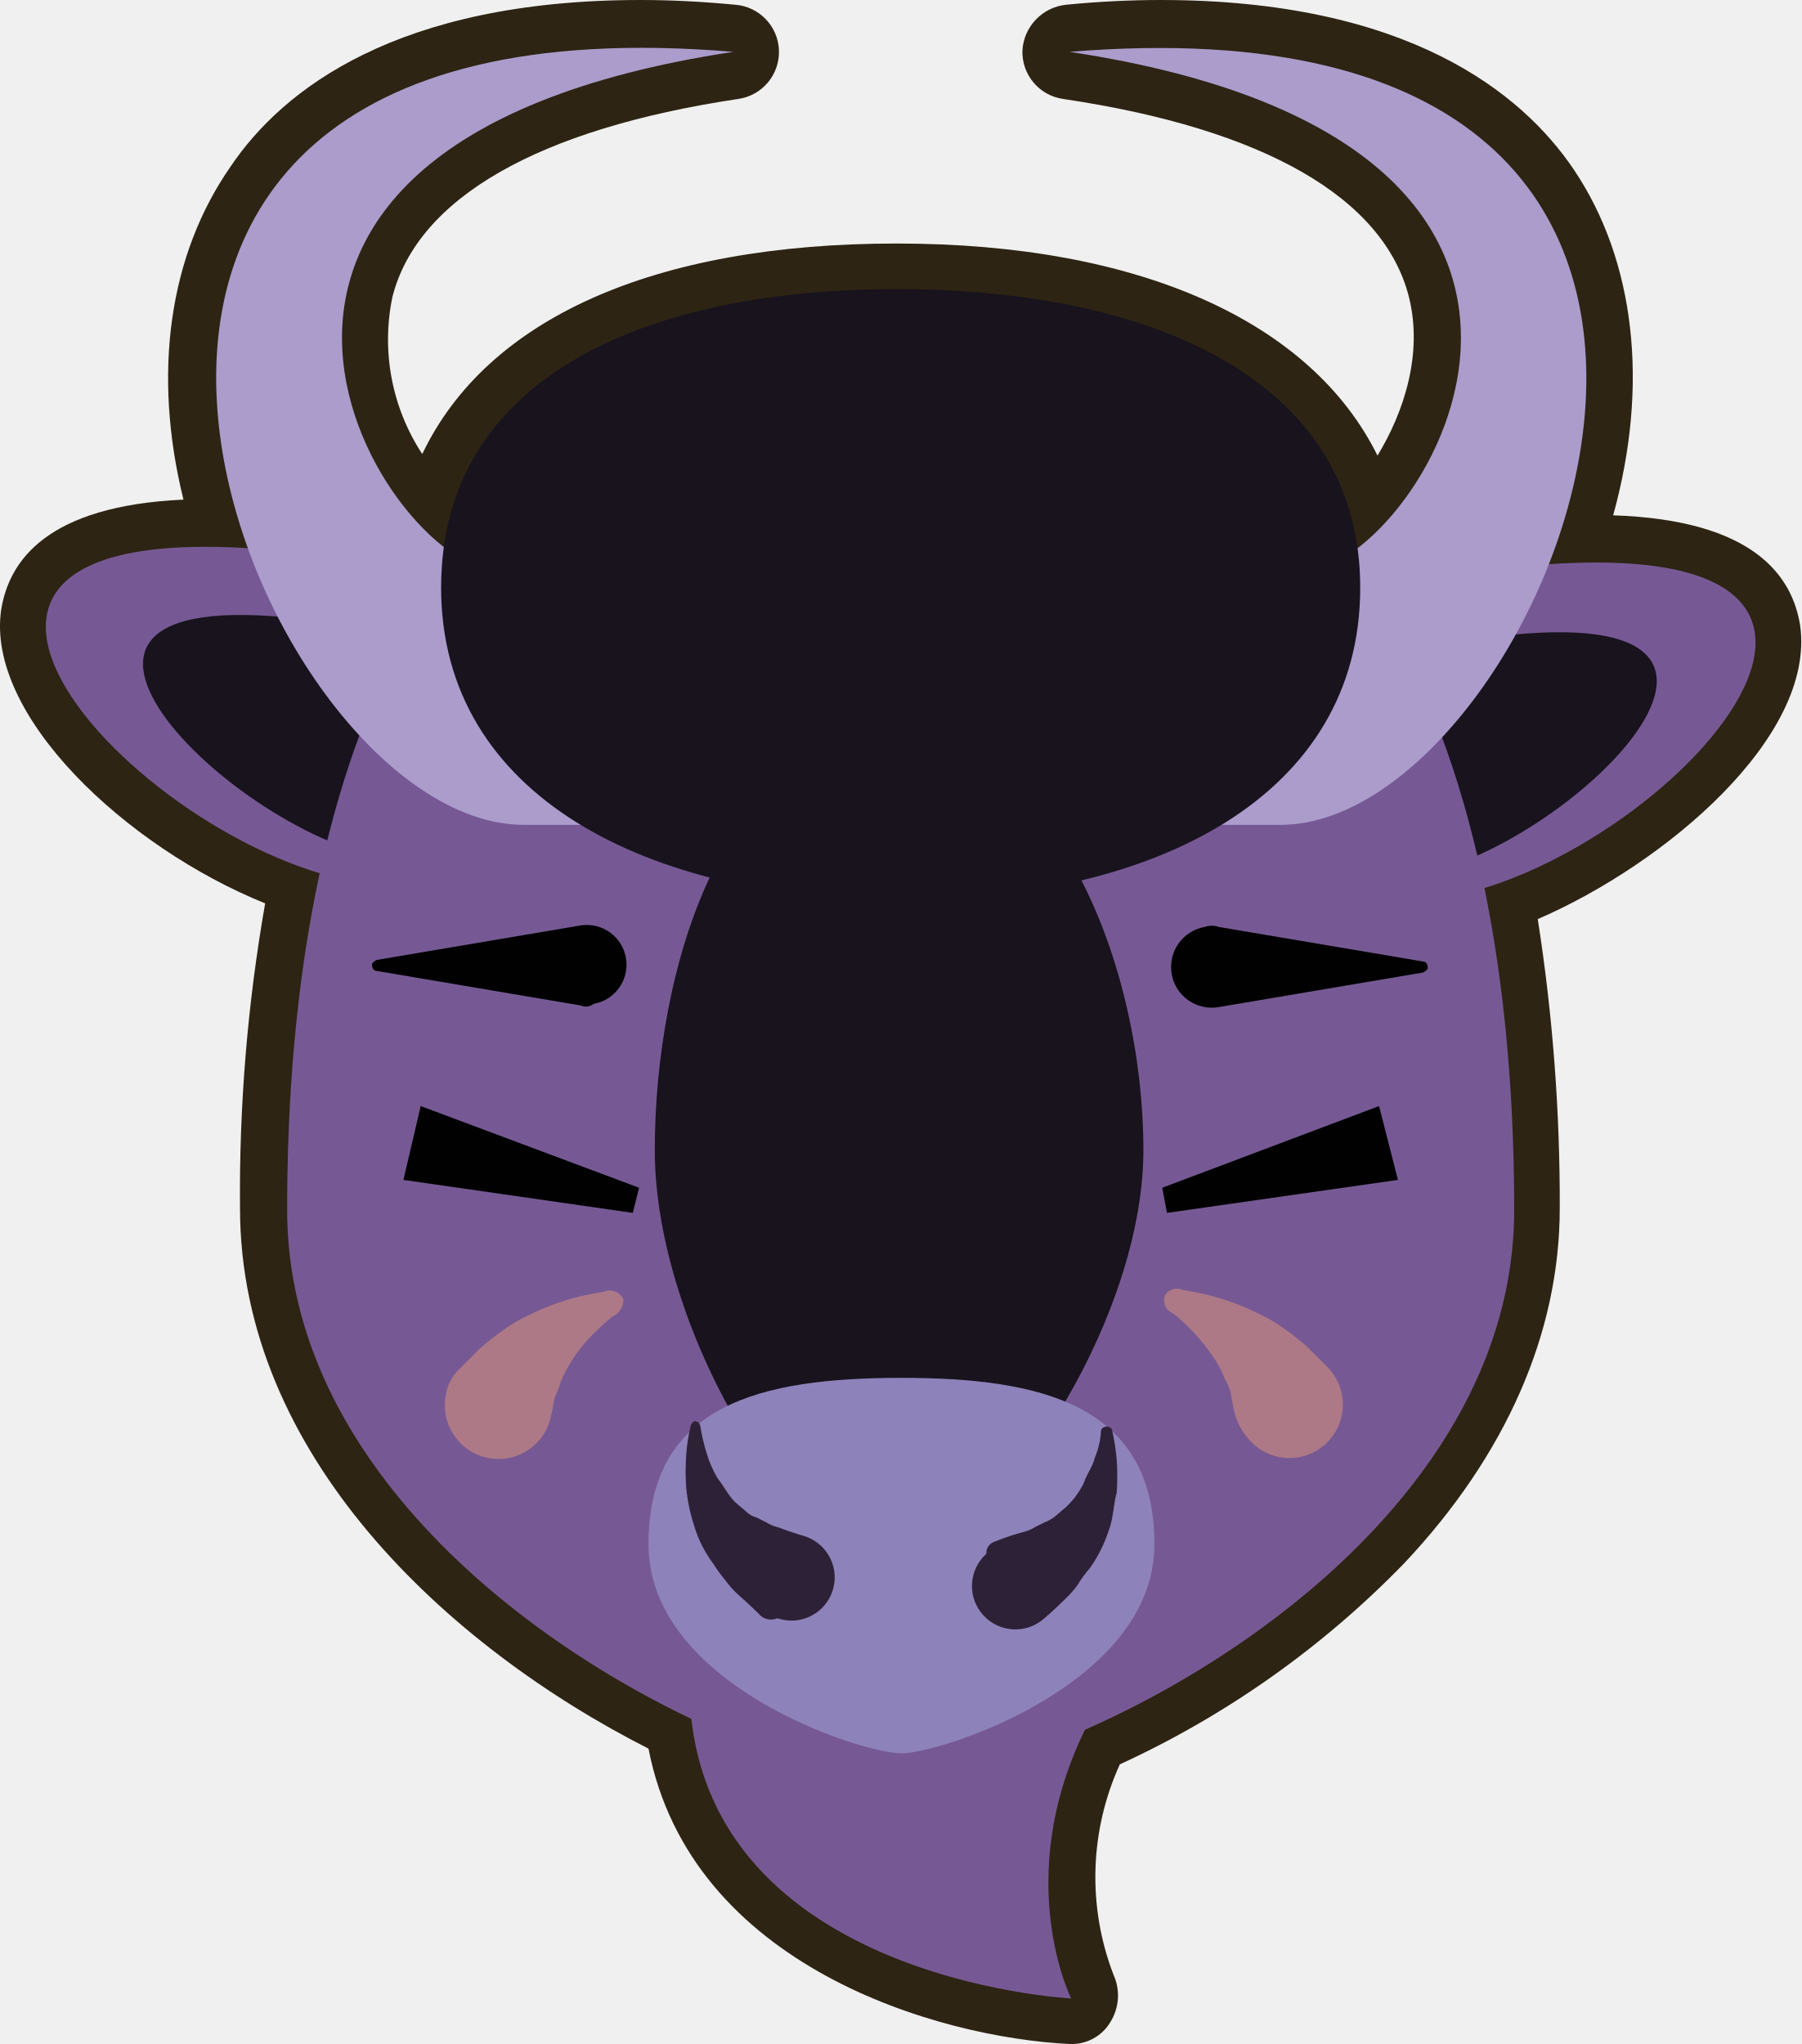
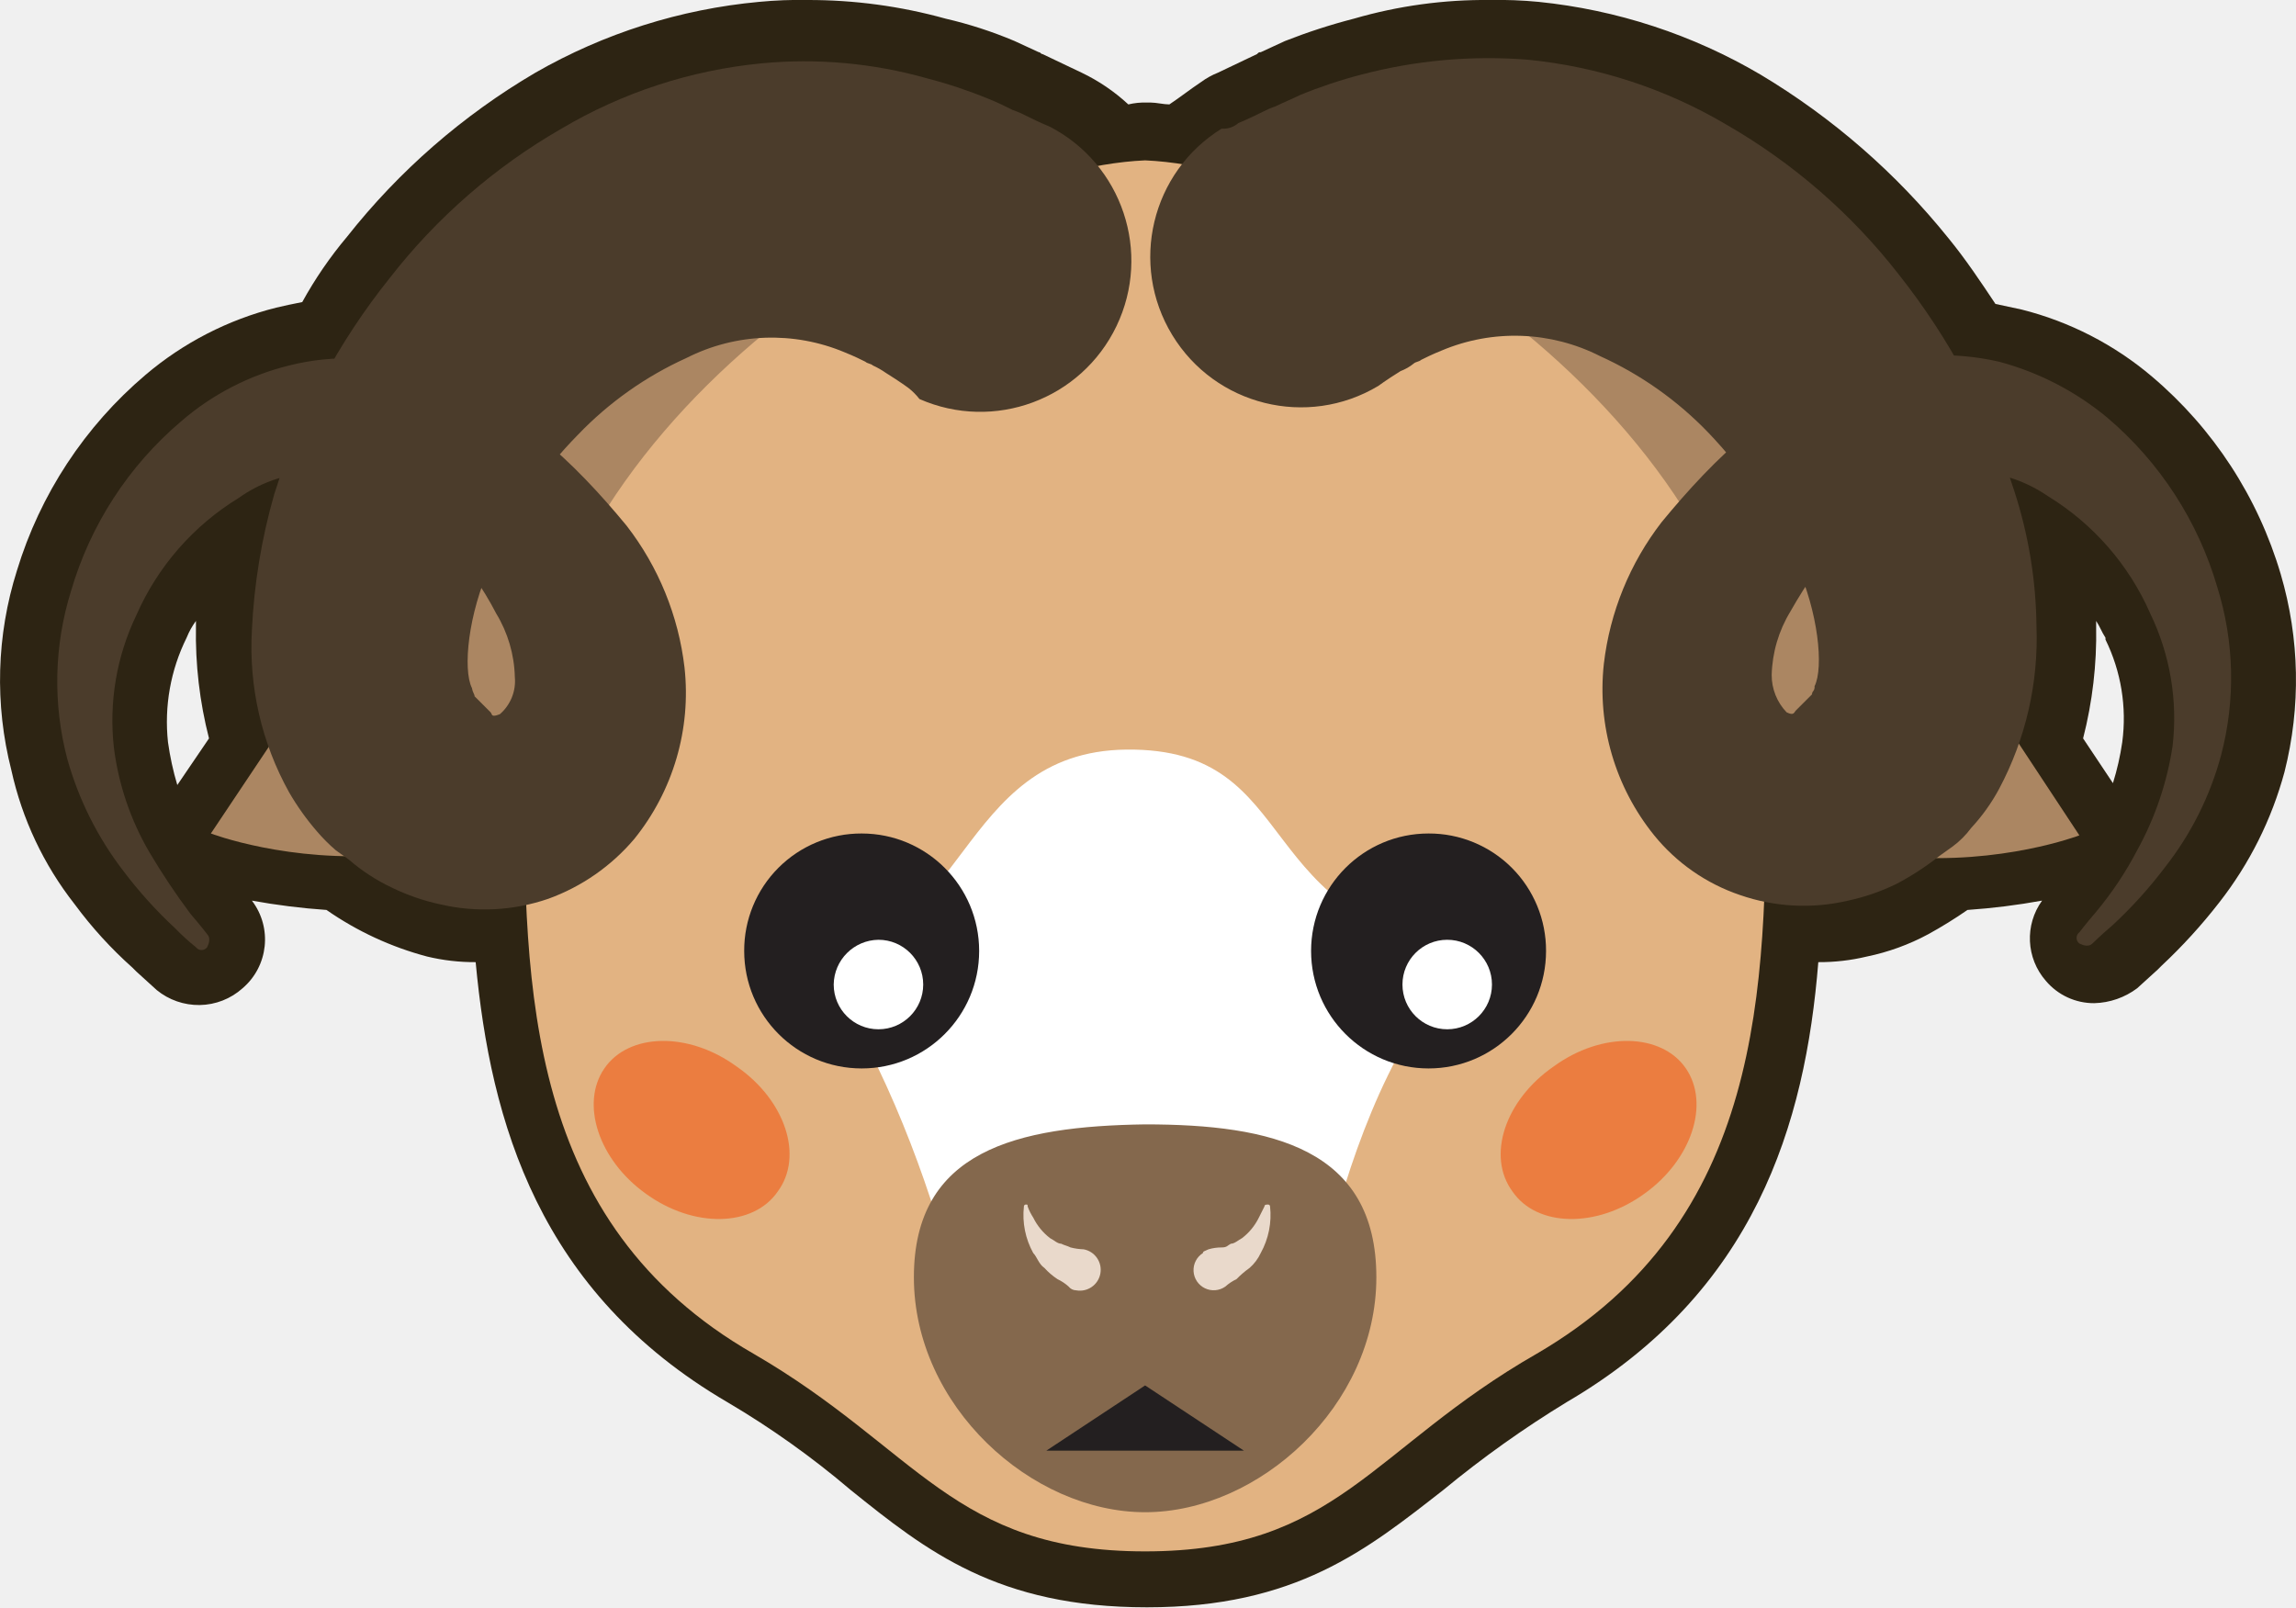
- <svg xmlns="http://www.w3.org/2000/svg" id="Layer_1" data-name="Layer 1" viewBox="0 0 114.649 130.1">
+ <svg xmlns="http://www.w3.org/2000/svg" id="Layer_1" data-name="Layer 1" viewBox="0 0 123.125 86.2">
  <g>
-     <path d="M16.877,57.5a106.5,106.5,0,0,0-1.6,19.4c0,15.7,13.2,27.9,26,34.4,2.7,13.9,18.5,18.4,26.8,18.8h.1a2.851,2.851,0,0,0,2.5-1.4,3.188,3.188,0,0,0,.2-3,17.3,17.3,0,0,1,.4-13.4,60.257,60.257,0,0,0,18.1-12.8c6.5-6.9,9.9-14.7,9.9-22.6a116.637,116.637,0,0,0-1.4-18.4c8.1-3.5,17.7-11.6,16.7-18.7-.5-3.1-2.9-6.7-11.9-7,2.3-8.3,1.4-16.2-2.5-22C96.877,5.9,89.577,0,73.877,0c-1.9,0-4,.1-6,.3a3.107,3.107,0,0,0-2.8,2.9,3.018,3.018,0,0,0,2.6,3.1c12.8,1.9,20.4,6.3,22,12.6.9,3.6-.3,7.3-2,10.1-4.2-8.5-15.1-13.5-30.6-13.5s-26.1,4.8-30.2,13.4a13.275,13.275,0,0,1-1.9-10c1.6-6.3,9.3-10.7,22-12.6a3.018,3.018,0,0,0-.2-6q-3.15-.3-6-.3c-15.5,0-22.8,5.7-26.1,10.6-3.9,5.6-5,13.1-3,21.2-8.7.4-11.1,3.9-11.6,7C-.923,45.5,7.977,53.9,16.877,57.5Z" fill="#2d2413" />
+     <path d="M4.008,48.5a22.238,22.238,0,0,0,3.1,3.4l.2.2,1.1,1a3.566,3.566,0,0,0,2.3.8,3.523,3.523,0,0,0,2.3-.9,3.44,3.44,0,0,0,.5-4.7,36.233,36.233,0,0,0,4,.5,17.1,17.1,0,0,0,5.4,2.5,10.9,10.9,0,0,0,2.6.3c.8,8.6,3.4,17.7,13.5,23.6a47.067,47.067,0,0,1,6.6,4.7c4.1,3.3,7.9,6.3,15.9,6.3s11.8-3.1,15.9-6.3a57.025,57.025,0,0,1,6.6-4.7c10.1-5.9,12.8-14.9,13.5-23.6a10.9,10.9,0,0,0,2.6-.3,12.062,12.062,0,0,0,3.3-1.2,23.913,23.913,0,0,0,2.1-1.3,36.232,36.232,0,0,0,4-.5,3.46,3.46,0,0,0,.2,4.3,3.367,3.367,0,0,0,2.6,1.2,4.006,4.006,0,0,0,2.3-.8l1.1-1,.2-.2a29.035,29.035,0,0,0,3.1-3.4,19.7,19.7,0,0,0,3.5-7,20.079,20.079,0,0,0-.2-10.6,22.058,22.058,0,0,0-6.9-10.6,17.363,17.363,0,0,0-7-3.6c-.5-.1-.9-.2-1.4-.3-.8-1.2-1.6-2.4-2.5-3.5A37.876,37.876,0,0,0,94.408,4,29.308,29.308,0,0,0,82.508.1a22.6,22.6,0,0,0-2.6-.1,25.243,25.243,0,0,0-7.3,1,31.64,31.64,0,0,0-3.7,1.2l-1.3.6c-.1,0-.1,0-.2.1l-2.1,1a4.053,4.053,0,0,0-.9.5c-.6.4-1.1.8-1.7,1.2-.3,0-.7-.1-1-.1h-.2a3.751,3.751,0,0,0-1,.1,10.065,10.065,0,0,0-2.5-1.7l-2.1-1c-.1,0-.1-.1-.2-.1l-1.3-.6a22.525,22.525,0,0,0-3.7-1.2,27.438,27.438,0,0,0-7.4-1,22.6,22.6,0,0,0-2.6.1,29.566,29.566,0,0,0-12,3.8,36.183,36.183,0,0,0-10.1,8.8,21.641,21.641,0,0,0-2.4,3.5c-.5.1-1,.2-1.4.3a17.363,17.363,0,0,0-7,3.6,22.249,22.249,0,0,0-6.9,10.5,19.5,19.5,0,0,0-.3,10.7A17.864,17.864,0,0,0,4.008,48.5Zm5.5-6.4a15.536,15.536,0,0,1-.5-2.3,10.158,10.158,0,0,1,1-5.6,4.053,4.053,0,0,1,.5-.9v.3a22.463,22.463,0,0,0,.7,6Zm102.9-8.8c.2.3.3.6.5.9v.1a9.6,9.6,0,0,1,.9,5.5,14.187,14.187,0,0,1-.5,2.2l-1.6-2.4a22.463,22.463,0,0,0,.7-6Z" fill="#2d2413" />
    <g>
      <g>
        <g>
-           <path d="M34.177,46.1s2.8-7.9-9.6-10.1c-37.9-6.7-17.6,16.8-2.6,20Z" fill="#765994" />
-           <path d="M28.877,45.3s2-3.9-6.3-5.4c-25.5-4.5-8.8,12.4,1.3,14.6Z" fill="#18131d" />
+           <path d="M79.108,14.6l19.8,11.1,12.6,19.1s-16.7,6.4-26.8-10.1Z" fill="#ab8662" />
+           <path d="M43.708,14.6l-19.7,11.1-12.7,19s16.7,6.4,26.8-10.1Z" fill="#ab8662" />
        </g>
        <g>
-           <path d="M80.477,47.1s-2.8-7.9,9.6-10.1c37.9-6.7,17.6,16.8,2.6,20Z" fill="#765994" />
-           <path d="M85.677,46.4s-2-3.9,6.3-5.4c25.5-4.5,8.8,12.4-1.3,14.6Z" fill="#18131d" />
+           <path d="M61.408,8.6c-11.5.5-33.3,14.5-33.3,32.9,0,11.5.1,24.1,12.3,31.1,8.8,5.1,10.7,10.6,21,10.6s12.1-5.5,21-10.6c12.2-7.1,12.3-19.6,12.3-31.1C94.708,23.1,72.908,9.1,61.408,8.6Z" fill="#e2b382" />
+           <path d="M43.508,51c8.4,0,7.7-10.7,16.9-10.8,9.7-.1,6.4,9.4,18.8,10.8-7.8,6.9-9.5,24-9.5,24h-17.3C52.508,75,50.808,61.7,43.508,51Z" fill="#fff" />
+           <g>
+             <g>
+               <path d="M82.908,51a6.3,6.3,0,1,1-6.3-6.3A6.274,6.274,0,0,1,82.908,51Z" fill="#231f20" />
+               <circle cx="77.608" cy="52.8" r="2.4" fill="#fff" />
+             </g>
+             <g>
+               <path d="M39.908,51a6.3,6.3,0,1,0,6.3-6.3A6.274,6.274,0,0,0,39.908,51Z" fill="#231f20" />
+               <path d="M44.708,52.8a2.4,2.4,0,1,0,2.4-2.4A2.433,2.433,0,0,0,44.708,52.8Z" fill="#fff" />
+             </g>
+           </g>
+           <g>
+             <path d="M49.008,68.5c0,6.9,6.3,12.6,12.4,12.6s12.4-5.7,12.4-12.6-5.6-8.2-12.4-8.2C54.508,60.4,49.008,61.7,49.008,68.5Z" fill="#84684d" />
+             <g>
+               <path d="M64.808,67a2.442,2.442,0,0,1,.7-.1c.3,0,.3-.1.5-.2.2,0,.4-.2.6-.3a3.126,3.126,0,0,0,.9-1.1l.3-.6c0-.1.1-.1.2-.1a.1.1,0,0,1,.1.1,4.2,4.2,0,0,1-.5,2.5,2.407,2.407,0,0,1-.6.8,5.077,5.077,0,0,0-.7.6,2.475,2.475,0,0,0-.6.4,1.082,1.082,0,1,1-1.2-1.8C64.508,67.1,64.608,67.1,64.808,67Z" fill="#e9d9cb" />
+               <path d="M57.308,69a2.475,2.475,0,0,0-.6-.4,3.736,3.736,0,0,1-.7-.6c-.3-.2-.4-.6-.6-.8a4.2,4.2,0,0,1-.5-2.5.1.1,0,0,1,.1-.1c.1,0,.1,0,.1.1a2.83,2.83,0,0,0,.3.6,3.126,3.126,0,0,0,.9,1.1c.2.1.4.3.6.3.2.1.3.1.5.2a3.2,3.2,0,0,0,.7.1,1.118,1.118,0,0,1-.4,2.2A.519.519,0,0,1,57.308,69Z" fill="#e9d9cb" />
+             </g>
+             <polygon points="56.108 77.8 61.408 74.3 66.708 77.8 56.108 77.8" fill="#231f20" />
+           </g>
        </g>
      </g>
-       <path d="M96.377,77c0,22.3-29.4,36.3-39.1,36.3s-39-14-39-36.3,5.6-54.5,39-54.5S96.377,54.7,96.377,77Z" fill="#765994" />
-       <path d="M70.777,107.1c-7.2,10.9-2.6,20.1-2.6,20.1s-24.3-1.2-24.3-20.1c0-11.1,6-20.1,13.4-20.1C64.677,87.1,76.777,97.9,70.777,107.1Z" fill="#765994" />
-       <path d="M72.777,73.2c0,11.5-10.2,26.2-16.1,26.2s-15-14.7-15-26.2,4.4-26.2,15-26.2S72.777,61.7,72.777,73.2Z" fill="#18131d" />
-       <path d="M41.277,98.3c0,8.9,13.5,13.3,16.1,13.3,2.5,0,16.1-4.4,16.1-13.3s-7.2-10.6-16.1-10.6C48.377,87.7,41.277,89.4,41.277,98.3Z" fill="#8e82ba" />
-       <path d="M63.377,98.1a15.151,15.151,0,0,1,1.8-.6,2.39,2.39,0,0,0,.7-.3l.6-.3a2.506,2.506,0,0,0,.7-.4l.7-.6a5.273,5.273,0,0,0,1.1-1.5c.2-.6.6-1.1.7-1.6a5.06,5.06,0,0,0,.4-1.7c0-.2.2-.3.4-.3.1,0,.3.1.3.2a13.832,13.832,0,0,1,.3,1.9,14.647,14.647,0,0,1,0,2.1c-.2.7-.2,1.6-.5,2.4a8.982,8.982,0,0,1-1.2,2.4,7.637,7.637,0,0,0-.8,1.1,6.525,6.525,0,0,1-.7.8c-.8.8-1.4,1.3-1.4,1.3h0a2.761,2.761,0,0,1-3.7-4.1A.779.779,0,0,1,63.377,98.1Z" fill="#2d2137" />
-       <path d="M48.277,102.7s-.5-.5-1.4-1.3a6.53,6.53,0,0,1-.7-.8,10.477,10.477,0,0,1-.8-1.1,7.724,7.724,0,0,1-1.2-2.4,11.433,11.433,0,0,1-.5-2.4,14.647,14.647,0,0,1,0-2.1,10.92,10.92,0,0,1,.3-1.9c.1-.2.2-.3.4-.2.1,0,.2.2.2.3a12.919,12.919,0,0,0,.4,1.7,7.09,7.09,0,0,0,.7,1.6c.4.5.7,1.1,1.1,1.5l.7.6a1.612,1.612,0,0,0,.7.4l.6.3a2.389,2.389,0,0,0,.7.3c1.1.4,1.8.6,1.8.6a2.751,2.751,0,0,1-1.8,5.2,1.011,1.011,0,0,1-1.2-.3Z" fill="#2d2137" />
-       <path d="M68.077,3.3c39.7,6,21.8,33.6,14.6,33.1-3.2-.2-13-8-25.2-8.2h-.2c-12.2.1-22,8-25.2,8.2-7.2.5-25.1-27.1,14.6-33.1-52.4-4.4-30.7,49.3-13.3,49.2h48.1C98.677,52.6,120.477-1,68.077,3.3Z" fill="#ab9ccc" />
-       <path d="M28.077,37.4c0-13.3,12.9-19,29-19s29.5,5.7,29.5,19-13.1,19.9-29.2,19.9S28.077,50.7,28.077,37.4Z" fill="#18131d" />
-       <g>
-         <polygon points="73.977 75.6 87.777 70.4 88.977 75.1 74.277 77.2 73.977 75.6" fill="#010101" />
-         <polygon points="40.277 77.2 25.677 75.1 26.777 70.4 40.677 75.6 40.277 77.2" fill="#010101" />
+       <g opacity="0.7">
+         <path d="M90.408,57.3c-1.3-1.9-4.5-2-7.1-.1-2.6,1.8-3.6,4.8-2.2,6.7,1.3,1.9,4.5,2,7.1.1C90.708,62.2,91.708,59.2,90.408,57.3Z" fill="#f06724" />
+         <path d="M32.408,57.3c1.3-1.9,4.5-2,7.1-.1,2.6,1.8,3.6,4.8,2.2,6.7-1.3,1.9-4.5,2-7.1.1C32.108,62.2,31.108,59.2,32.408,57.3Z" fill="#f06724" />
      </g>
      <g>
-         <path d="M77.577,59l13,2.2c.2,0,.3.2.3.4q0,.15-.3.3l-13,2.2a2.589,2.589,0,0,1-.9-5.1A1.352,1.352,0,0,1,77.577,59Z" fill="#010101" />
-         <path d="M36.977,64l-13-2.2c-.2,0-.3-.2-.3-.4q0-.15.3-.3l13-2.2a2.532,2.532,0,0,1,.8,5A.755.755,0,0,1,36.977,64Z" fill="#010101" />
-       </g>
-       <g>
-         <path d="M75.277,82.1s.6.1,1.5.3a14.965,14.965,0,0,1,3.3,1.2,9.5,9.5,0,0,1,1.7,1,17.1,17.1,0,0,1,1.4,1.1l1.3,1.3a3.4,3.4,0,1,1-5,4.6,4.011,4.011,0,0,1-.9-1.7s-.1-.4-.2-1a2.967,2.967,0,0,0-.4-1.1,6.723,6.723,0,0,0-.6-1.2,12.873,12.873,0,0,0-1.7-2.1c-.6-.6-.9-.8-1-.9a.883.883,0,0,1-.5-1.2A.909.909,0,0,1,75.277,82.1Z" fill="#ad7986" />
-         <path d="M38.977,83.8a10.517,10.517,0,0,0-1,.9,9.161,9.161,0,0,0-1.7,2.1,6.717,6.717,0,0,0-.6,1.2c-.1.4-.3.7-.4,1.1-.1.6-.2,1-.2,1a3.412,3.412,0,0,1-6.7-1.3,2.842,2.842,0,0,1,.9-1.7l1.3-1.3a17.1,17.1,0,0,1,1.4-1.1,9.494,9.494,0,0,1,1.7-1,14.966,14.966,0,0,1,3.3-1.2c.9-.2,1.6-.3,1.5-.3a.967.967,0,0,1,1.2.5A1.167,1.167,0,0,1,38.977,83.8Z" fill="#ad7986" />
+         <path d="M66.408,6.6s.5-.2,1.3-.6a4.872,4.872,0,0,1,.7-.3c.4-.2.9-.4,1.3-.6a25.514,25.514,0,0,1,3.3-1.1,26.748,26.748,0,0,1,8.9-.8,25.941,25.941,0,0,1,10.7,3.5,31.819,31.819,0,0,1,9.2,8,36.849,36.849,0,0,1,6.2,11.6,24.266,24.266,0,0,1,1.2,7.3,17.175,17.175,0,0,1-2,8.7,10.093,10.093,0,0,1-1.5,2.1,4.714,4.714,0,0,1-1,1l-.7.5a15.02,15.02,0,0,1-2.3,1.5,11.422,11.422,0,0,1-2.6.9,10.394,10.394,0,0,1-5.8-.3,10.1,10.1,0,0,1-4.6-3.2,12.47,12.47,0,0,1-2.7-9.2,15.336,15.336,0,0,1,3.1-7.6c2.8-3.4,6.2-6.8,10.9-8.3a13.57,13.57,0,0,1,7.2-.3,15.226,15.226,0,0,1,5.8,3,18.858,18.858,0,0,1,5.9,9.1,16.3,16.3,0,0,1,.2,9,16.774,16.774,0,0,1-3,6,23.762,23.762,0,0,1-2.8,3.1c-.7.6-1.1,1-1.1,1-.2.2-.5.1-.7,0a.375.375,0,0,1,0-.6h0s.3-.4.9-1.1a18.553,18.553,0,0,0,2.2-3.3,16.756,16.756,0,0,0,1.9-5.6,12.914,12.914,0,0,0-1.2-7.1,13.933,13.933,0,0,0-5.5-6.3,7.544,7.544,0,0,0-7.5-.6c-2.4,1.2-4.6,3.8-6.3,6.8a6.877,6.877,0,0,0-1,3.4,2.879,2.879,0,0,0,.8,2c.4.2.4,0,.5-.1l.2-.2.2-.2.5-.5c-.1.1,0-.1,0-.1a.367.367,0,0,0,.1-.3c.5-1,.2-4-1-6.6a24.57,24.57,0,0,0-4.7-7,18.808,18.808,0,0,0-5.8-4.1,10.1,10.1,0,0,0-8.5-.3c-.5.2-.9.4-1.1.5-.1.1-.3.1-.4.2a2.506,2.506,0,0,1-.7.4c-.8.5-1.2.8-1.2.8a8.078,8.078,0,0,1-8.4-13.8,1.222,1.222,0,0,0,.9-.3Z" fill="#4b3c2b" />
+         <path d="M48.708,20.8s-.4-.3-1.2-.8a4.348,4.348,0,0,0-.7-.4c-.1-.1-.3-.1-.4-.2-.2-.1-.6-.3-1.1-.5a10.11,10.11,0,0,0-8.5.3,18.808,18.808,0,0,0-5.8,4.1,22.669,22.669,0,0,0-4.7,7c-1.2,2.6-1.5,5.6-1,6.6a1.007,1.007,0,0,0,.1.3s.1.2,0,.1l.5.5.2.2.2.2c.1.1,0,.3.5.1a2.351,2.351,0,0,0,.8-2,6.877,6.877,0,0,0-1-3.4,17.412,17.412,0,0,0-6.3-6.8,7.31,7.31,0,0,0-7.5.6,13.933,13.933,0,0,0-5.5,6.3,13.058,13.058,0,0,0-1.2,7.1,14.8,14.8,0,0,0,1.9,5.6,37.074,37.074,0,0,0,2.2,3.3c.6.7.9,1.1.9,1.1h0c.2.2.1.5,0,.7a.375.375,0,0,1-.6,0,11.765,11.765,0,0,1-1.1-1,23.762,23.762,0,0,1-2.8-3.1,17.672,17.672,0,0,1-3-6,16.292,16.292,0,0,1,.2-9,18.857,18.857,0,0,1,5.9-9.1,13.953,13.953,0,0,1,5.8-3,12.637,12.637,0,0,1,7.2.3c4.7,1.6,8.1,4.9,10.9,8.3a15.336,15.336,0,0,1,3.1,7.6,12.47,12.47,0,0,1-2.7,9.2,10.919,10.919,0,0,1-4.6,3.2,10.484,10.484,0,0,1-5.8.3,11.424,11.424,0,0,1-2.6-.9,10.029,10.029,0,0,1-2.3-1.5l-.7-.5a9.322,9.322,0,0,1-1-1,13.655,13.655,0,0,1-1.5-2.1,16.01,16.01,0,0,1-2-8.7,31.808,31.808,0,0,1,1.2-7.3,35.787,35.787,0,0,1,6.2-11.6,31.616,31.616,0,0,1,9.2-8,25.941,25.941,0,0,1,10.7-3.5,24.125,24.125,0,0,1,8.9.8,25.507,25.507,0,0,1,3.3,1.1c.5.2.9.4,1.3.6a4.88,4.88,0,0,1,.7.3c.8.4,1.3.6,1.3.6h0a8.1,8.1,0,0,1-7,14.6A3.393,3.393,0,0,0,48.708,20.8Z" fill="#4b3c2b" />
      </g>
    </g>
  </g>
</svg>
